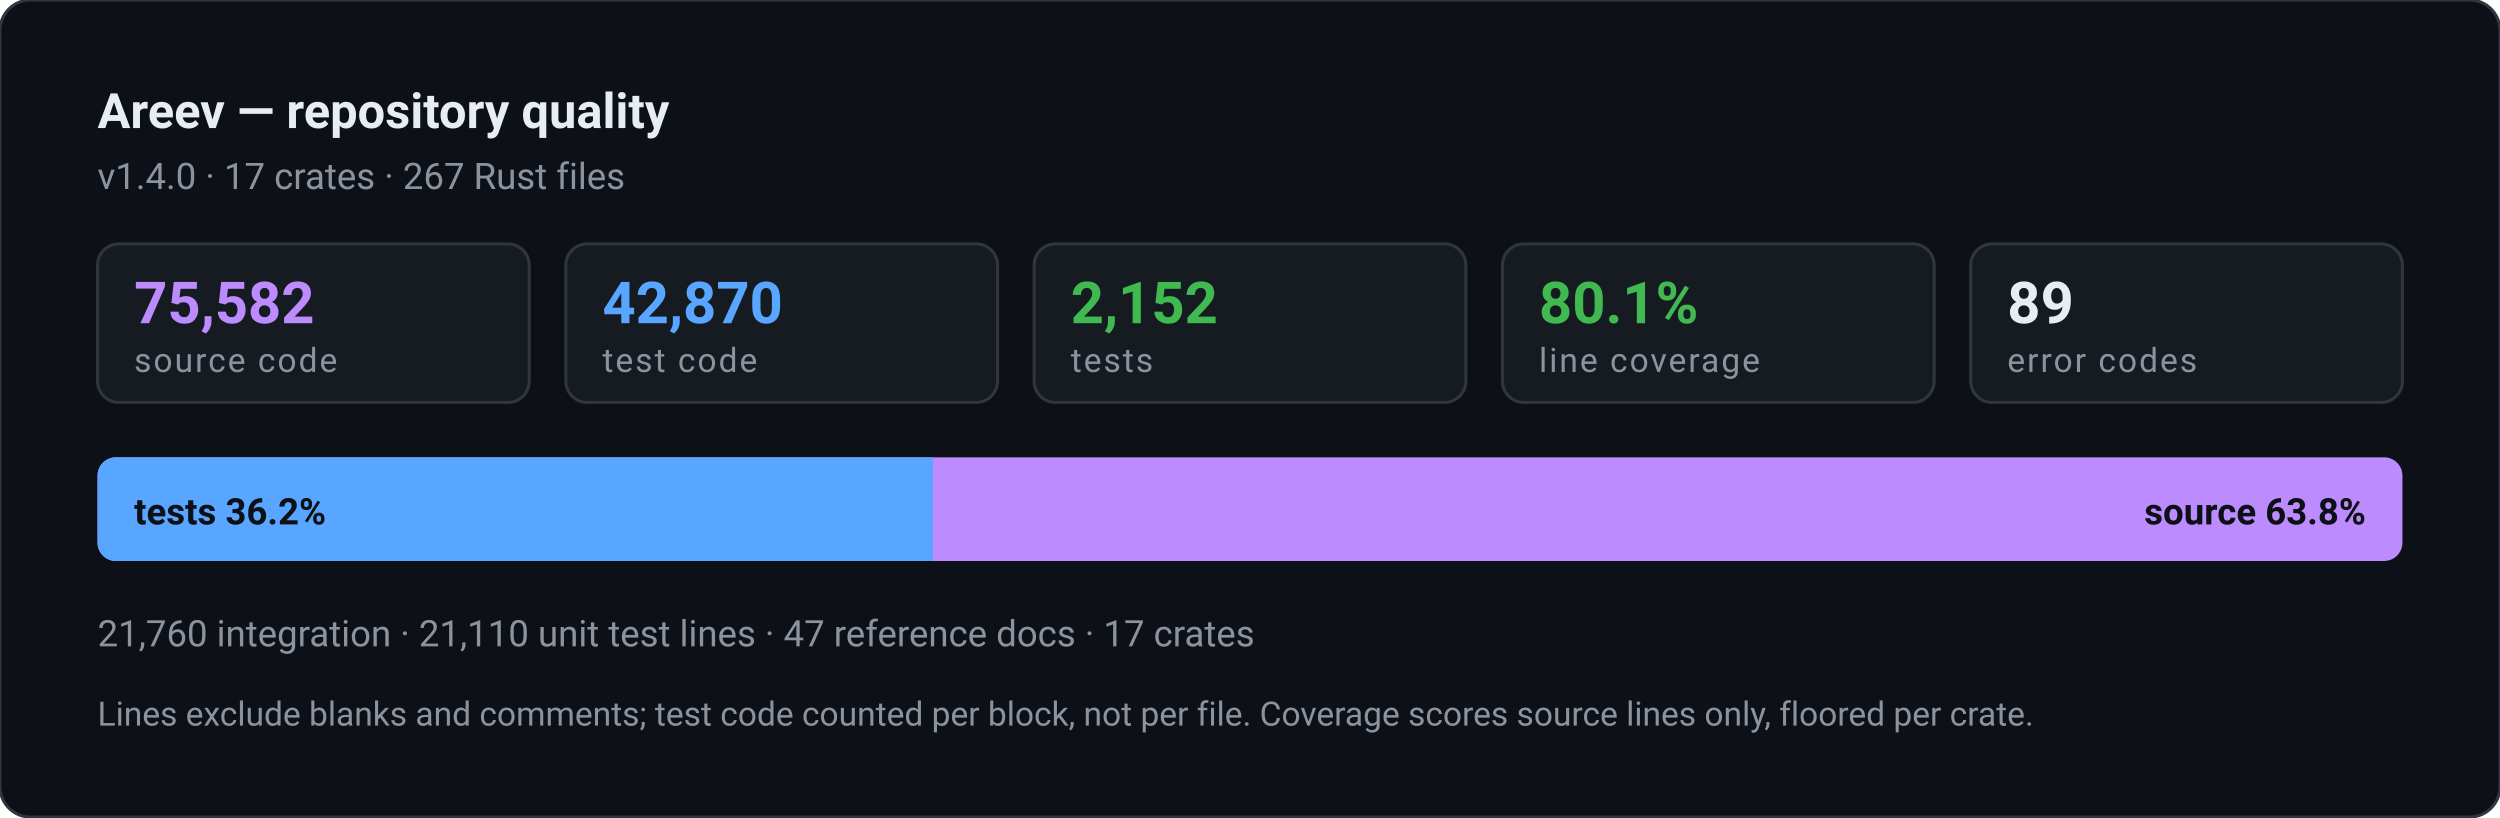
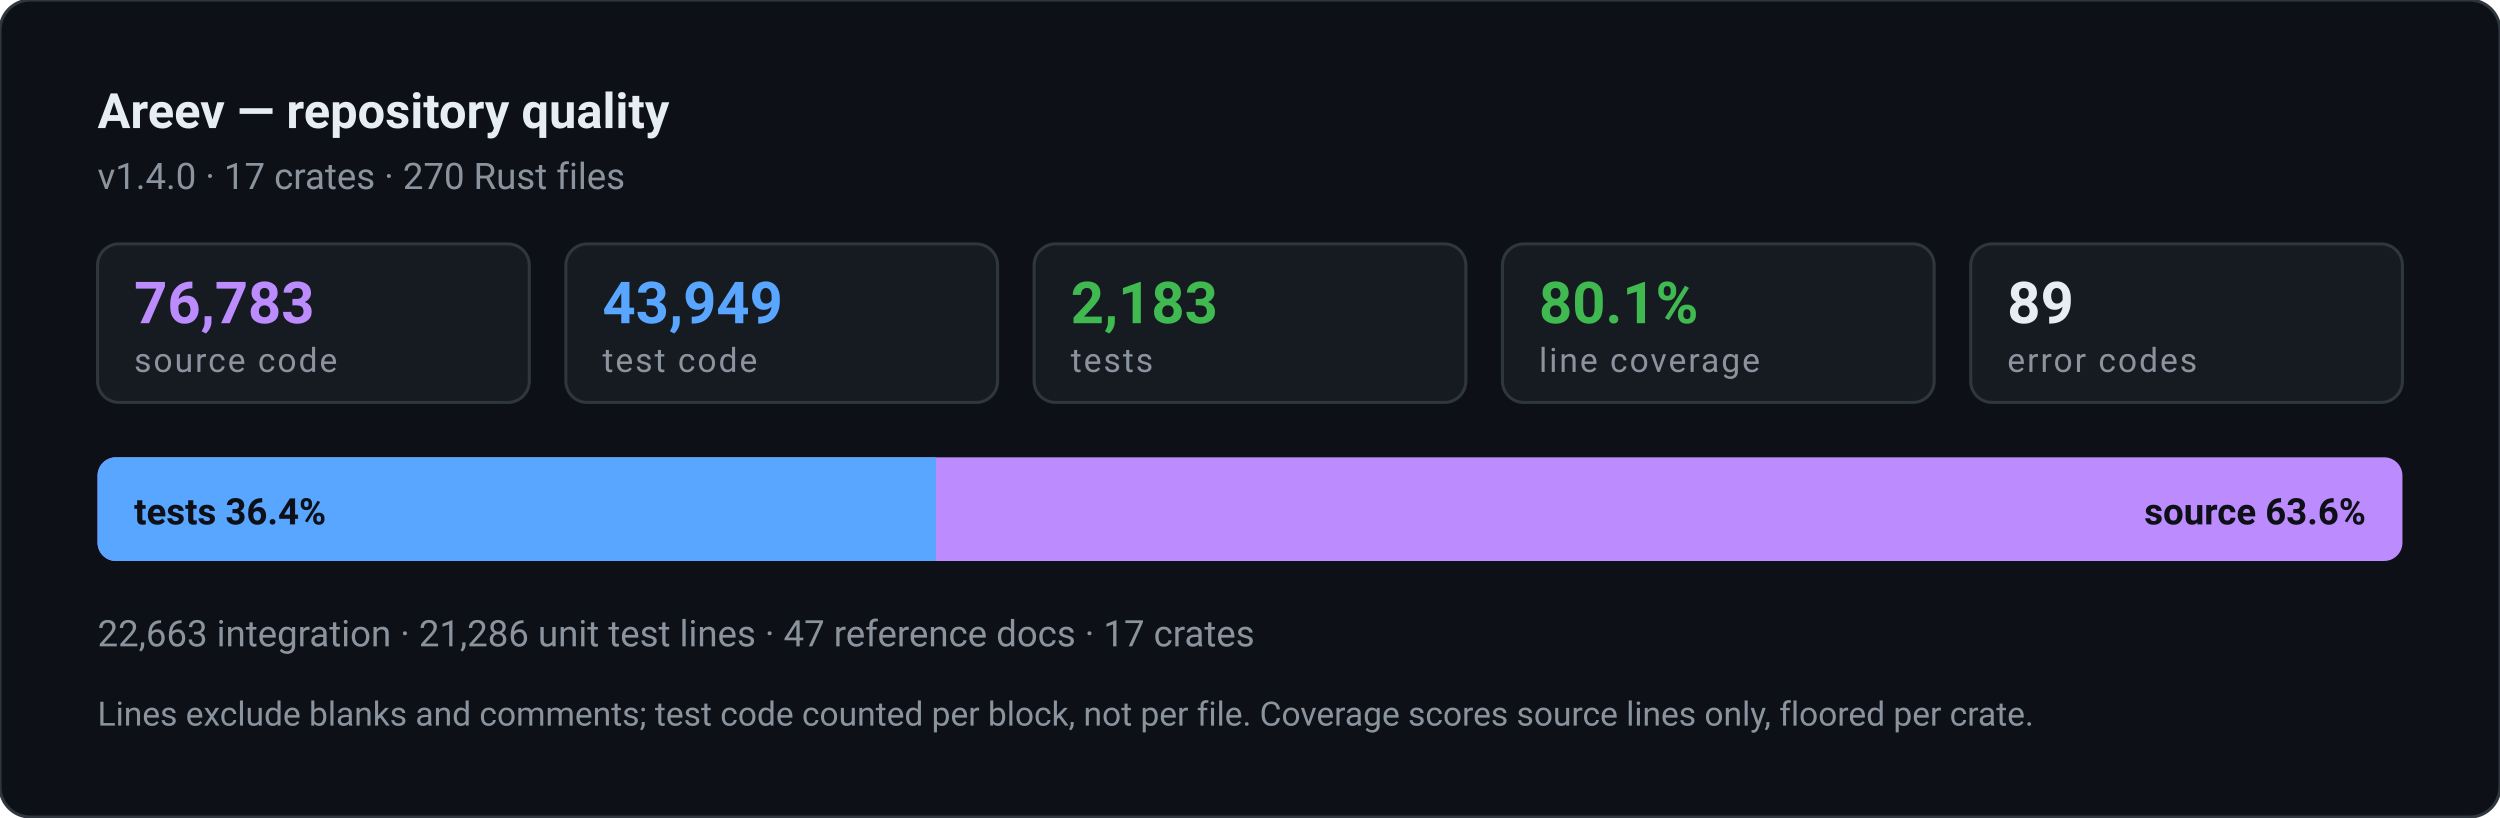
- <svg xmlns="http://www.w3.org/2000/svg" width="820" height="268" viewBox="0 0 820 268" role="img" aria-label="Areev repository quality: 42,870 lines of test code against 75,582 lines of source, 2,152 tests, 80.1% line coverage">
+ <svg xmlns="http://www.w3.org/2000/svg" width="820" height="268" viewBox="0 0 820 268" role="img" aria-label="Areev repository quality: 43,949 lines of test code against 76,783 lines of source, 2,183 tests, 80.1% line coverage">
  <style>text{font-family:ui-sans-serif,-apple-system,"Segoe UI",Roboto,Helvetica,Arial,sans-serif}.n{font-weight:700;font-variant-numeric:tabular-nums}.l{font-size:11px;letter-spacing:.06em;text-transform:uppercase}</style>
  <rect width="820" height="268" rx="10" fill="#0d1117" stroke="#30363d" />
  <text x="32" y="42" class="n" font-size="16" fill="#e6edf3">Areev — repository quality</text>
-   <text x="32" y="62" font-size="12" fill="#8b949e">v1.4.0 · 17 crates · 267 Rust files</text>
+   <text x="32" y="62" font-size="12" fill="#8b949e">v1.4.0 · 17 crates · 270 Rust files</text>
  <rect x="32.0" y="80" width="141.6" height="52" rx="7" fill="#161b22" stroke="#30363d" />
-   <text x="44.0" y="106" class="n" font-size="19" fill="#bc8cff">75,582</text>
+   <text x="44.0" y="106" class="n" font-size="19" fill="#bc8cff">76,783</text>
  <text x="44.0" y="122" class="l" fill="#8b949e">source code</text>
  <rect x="185.6" y="80" width="141.6" height="52" rx="7" fill="#161b22" stroke="#30363d" />
-   <text x="197.6" y="106" class="n" font-size="19" fill="#58a6ff">42,870</text>
+   <text x="197.6" y="106" class="n" font-size="19" fill="#58a6ff">43,949</text>
  <text x="197.6" y="122" class="l" fill="#8b949e">test code</text>
  <rect x="339.2" y="80" width="141.6" height="52" rx="7" fill="#161b22" stroke="#30363d" />
-   <text x="351.2" y="106" class="n" font-size="19" fill="#3fb950">2,152</text>
+   <text x="351.2" y="106" class="n" font-size="19" fill="#3fb950">2,183</text>
  <text x="351.2" y="122" class="l" fill="#8b949e">tests</text>
  <rect x="492.8" y="80" width="141.6" height="52" rx="7" fill="#161b22" stroke="#30363d" />
  <text x="504.8" y="106" class="n" font-size="19" fill="#3fb950">80.1%</text>
  <text x="504.8" y="122" class="l" fill="#8b949e">line coverage</text>
  <rect x="646.4" y="80" width="141.6" height="52" rx="7" fill="#161b22" stroke="#30363d" />
  <text x="658.4" y="106" class="n" font-size="19" fill="#e6edf3">89</text>
  <text x="658.4" y="122" class="l" fill="#8b949e">error codes</text>
  <rect x="32" y="150" width="756" height="34" rx="6" fill="#bc8cff" />
-   <path d="M32 156a6 6 0 0 1 6-6h268v34h-268a6 6 0 0 1-6-6z" fill="#58a6ff" />
-   <text x="44" y="172" class="n" font-size="12" fill="#0d1117">tests 36.2%</text>
-   <text x="776" y="172" class="n" font-size="12" fill="#0d1117" text-anchor="end">source 63.8%</text>
-   <text x="32" y="212" font-size="12" fill="#8b949e">21,760 integration · 21,110 unit test lines · 47 reference docs · 17 crates</text>
+   <path d="M32 156a6 6 0 0 1 6-6h269v34h-269a6 6 0 0 1-6-6z" fill="#58a6ff" />
+   <text x="44" y="172" class="n" font-size="12" fill="#0d1117">tests 36.4%</text>
+   <text x="776" y="172" class="n" font-size="12" fill="#0d1117" text-anchor="end">source 63.6%</text>
+   <text x="32" y="212" font-size="12" fill="#8b949e">22,663 integration · 21,286 unit test lines · 47 reference docs · 17 crates</text>
  <text x="32" y="238" font-size="11" fill="#8b949e">Lines exclude blanks and comments; test code counted per block, not per file. Coverage scores source lines only, floored per crate.</text>
</svg>
